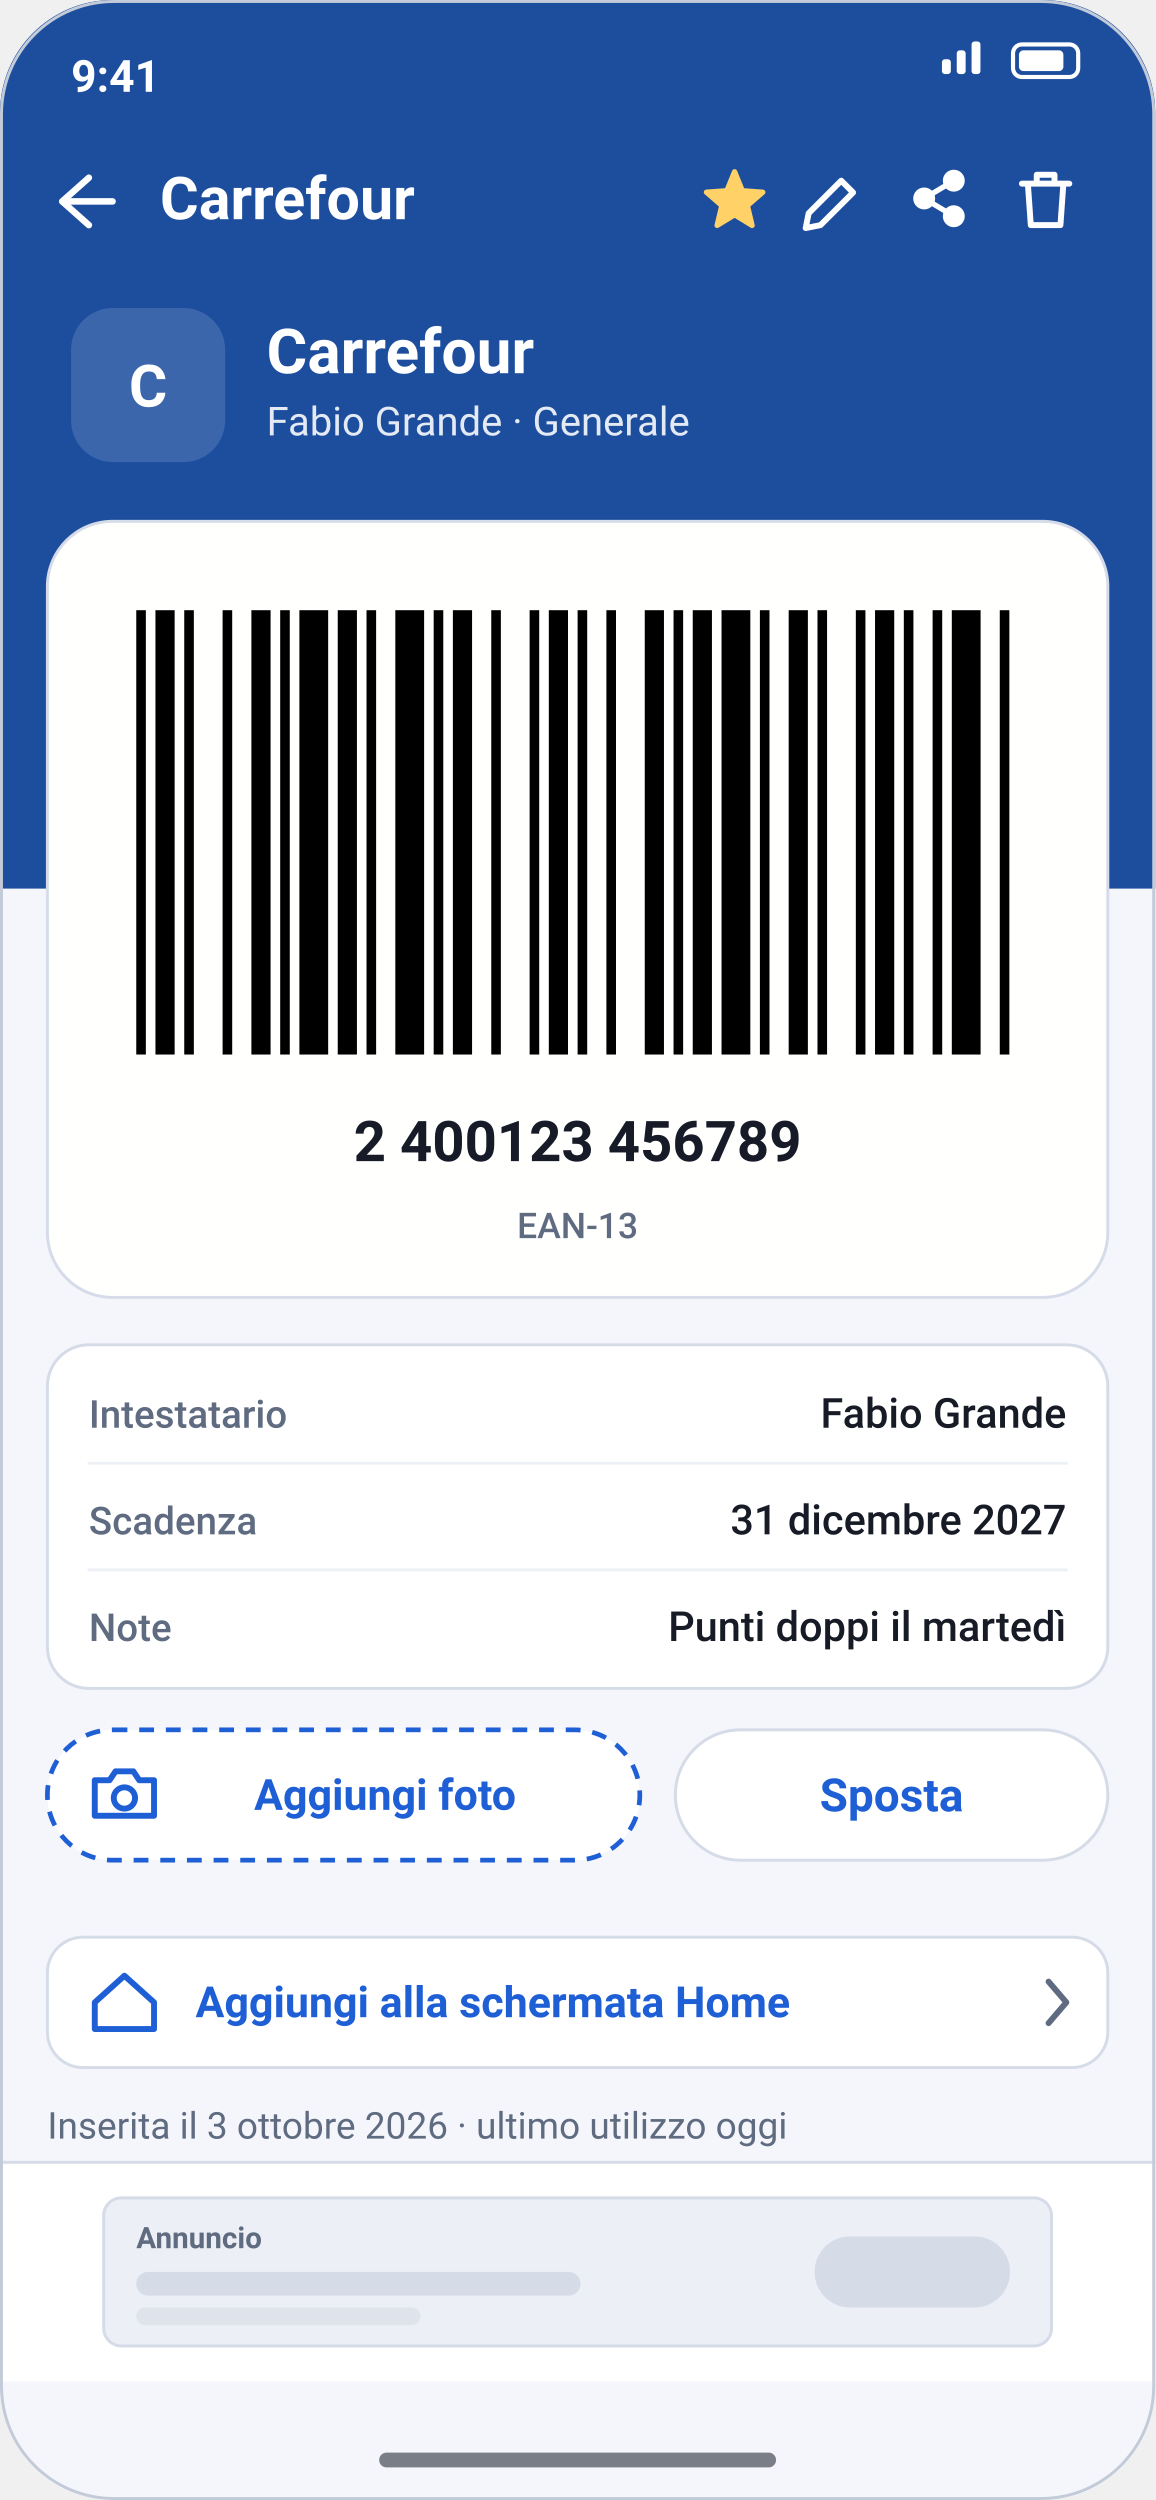
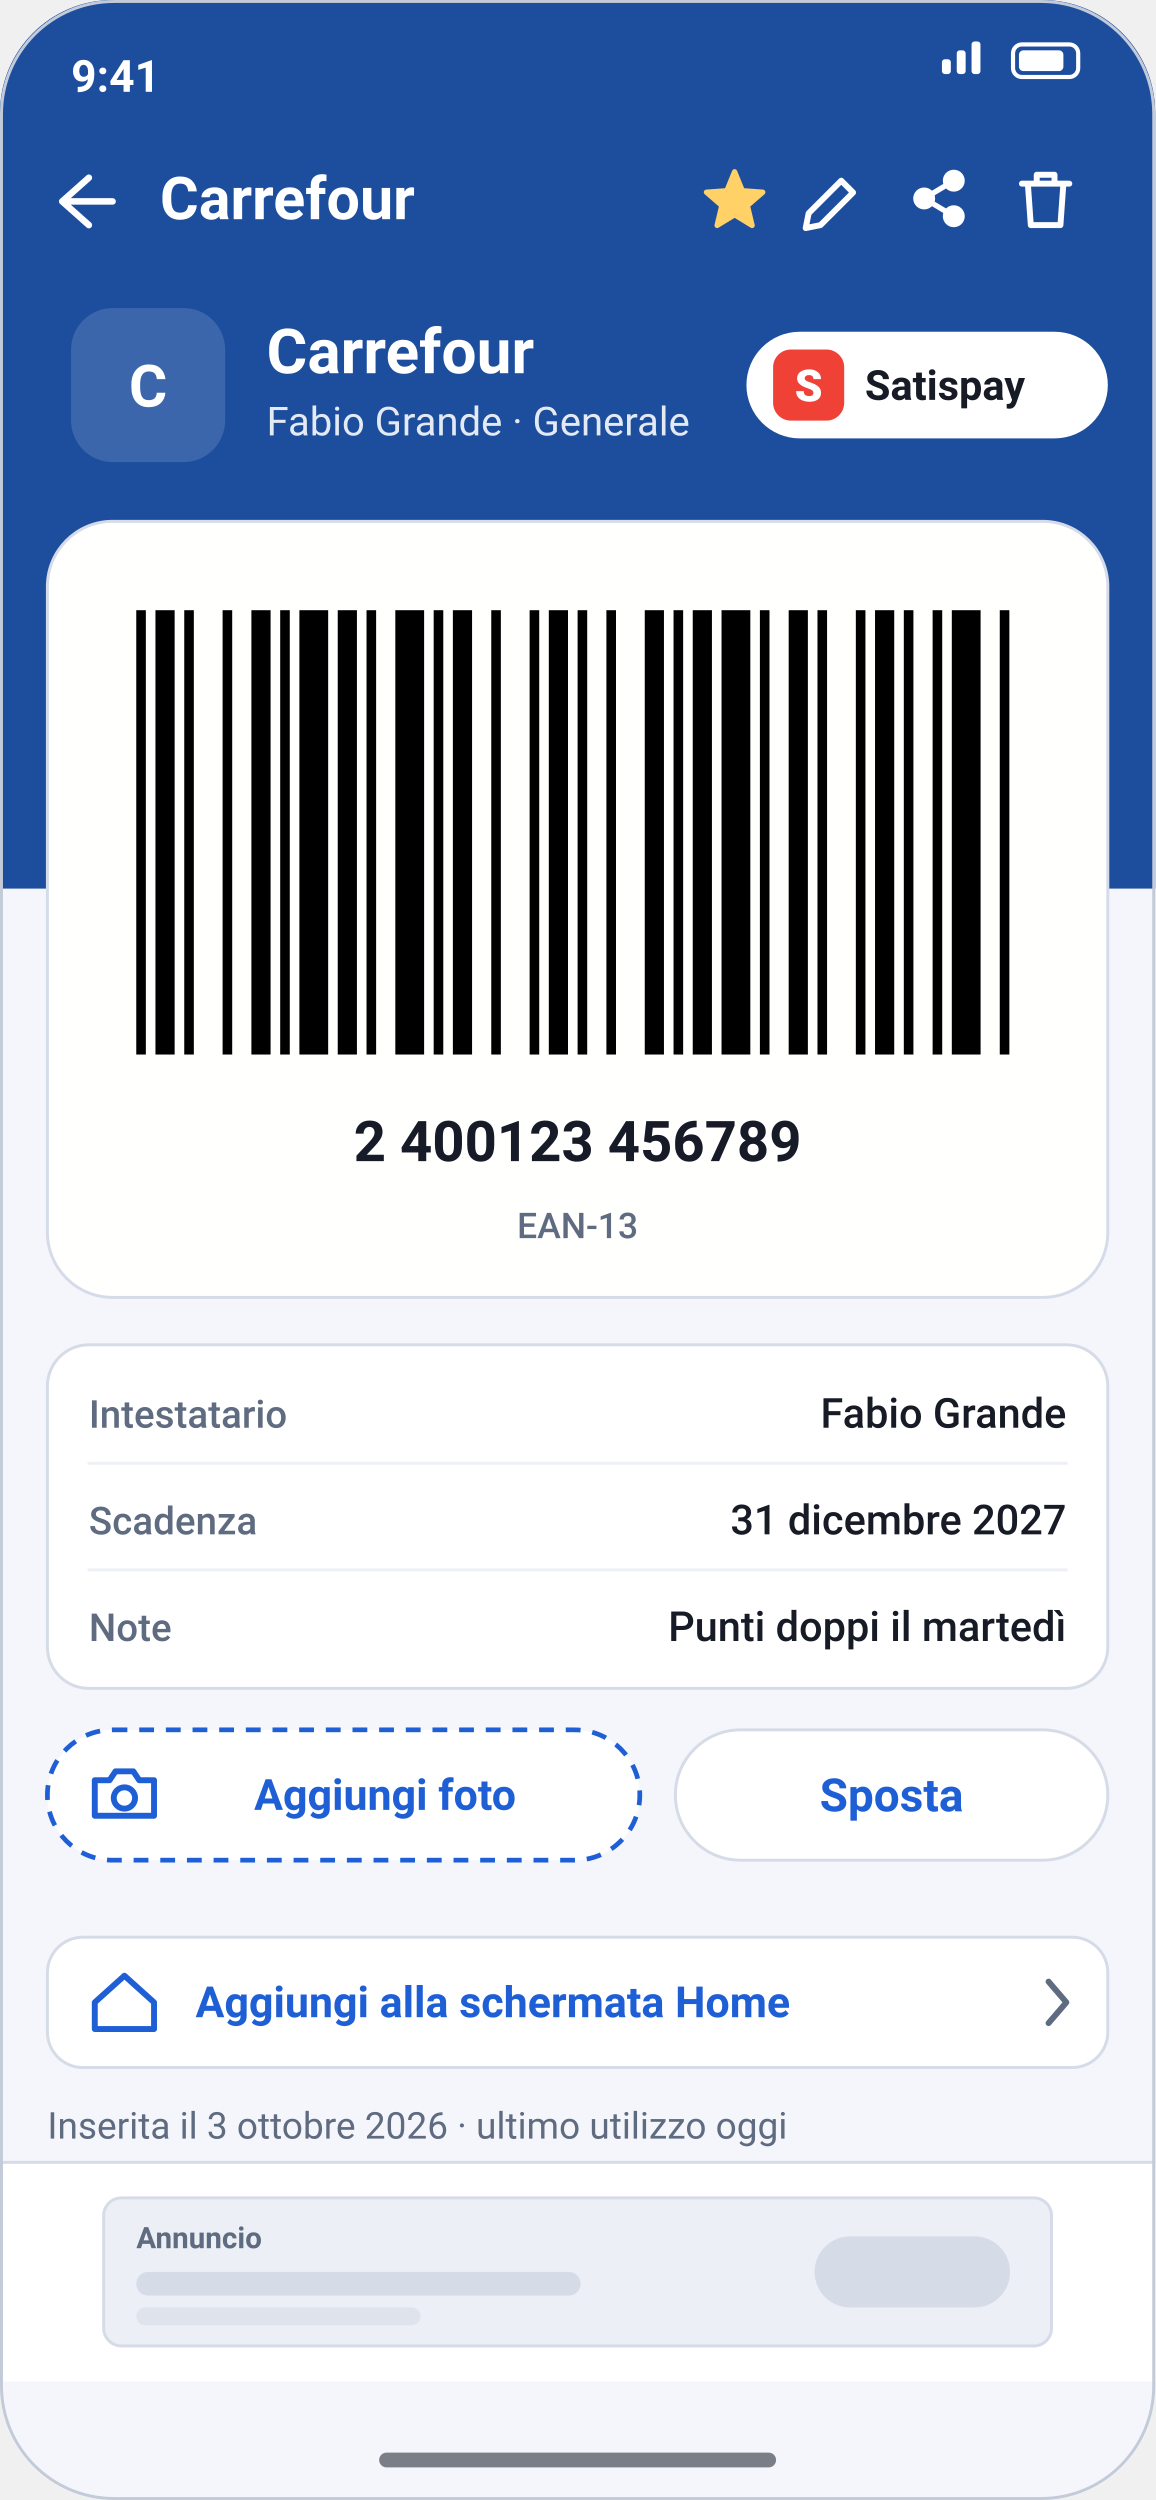
<svg xmlns="http://www.w3.org/2000/svg" viewBox="0 0 390 844" width="390" height="844" font-family="Roboto, Inter, 'Helvetica Neue', Arial, sans-serif">
  <defs>
    <clipPath id="s">
      <rect width="390" height="844" rx="38" />
    </clipPath>
  </defs>
  <g clip-path="url(#s)">
    <rect x="0" y="0" width="390" height="844" rx="0" fill="#F4F6FB" opacity="1" />
    <rect x="0" y="0" width="390" height="300" rx="0" fill="#1D4E9E" opacity="1" />
    <path d="M30 60 L21 68 L30 76 M21 68 H38" fill="none" stroke="#fff" stroke-width="2.2" stroke-linecap="round" stroke-linejoin="round" />
    <text x="54" y="74" font-size="20" font-weight="600" fill="#fff" text-anchor="start" opacity="1">Carrefour</text>
    <polygon points="248.0,58.0 250.6,64.4 257.5,64.9 252.3,69.4 253.9,76.1 248.0,72.5 242.1,76.1 243.7,69.4 238.5,64.9 245.4,64.4" fill="#FFD166" stroke="#FFD166" stroke-width="1.8" stroke-linejoin="round" />
    <path d="M272 77 L273 72 L284 61 L288 65 L277 76 Z" fill="none" stroke="#fff" stroke-width="2" stroke-linejoin="round" />
    <g stroke="#fff" stroke-width="1.8" fill="#fff">
      <path d="M322 61 L312 67 L322 73" fill="none" />
      <circle cx="322" cy="61" r="2.8" />
      <circle cx="312" cy="67" r="2.8" />
      <circle cx="322" cy="73" r="2.8" />
    </g>
    <g fill="none" stroke="#fff" stroke-width="2" stroke-linecap="round" stroke-linejoin="round">
      <path d="M345 62 H361 M350 62 V59 H356 V62 M347 62 L348 76 H358 L359 62" />
    </g>
    <rect x="24" y="104" width="52" height="52" rx="14.04" fill="#ffffff22" opacity="1" />
    <text x="50.0" y="137.28" font-size="19.76" font-weight="700" fill="#fff" text-anchor="middle" opacity="1">C</text>
    <text x="90" y="126" font-size="21" font-weight="700" fill="#fff" text-anchor="start" opacity="1">Carrefour</text>
    <text x="90" y="147" font-size="13.5" font-weight="400" fill="#fff" text-anchor="start" opacity="0.88">Fabio Grande · Generale</text>
+     <rect x="252" y="112" width="122" height="36" rx="18" fill="#FFFFFF" opacity="1" />
+     <rect x="261" y="118" width="24" height="24" rx="6" fill="#EF4136" />
+     <text x="273" y="135.5" font-size="15" font-weight="800" fill="#fff" text-anchor="middle">S</text>
+     <text x="292" y="135" font-size="14" font-weight="600" fill="#161B26" text-anchor="start" opacity="1">Satispay</text>
    <rect x="16" y="176" width="358" height="262" rx="22" fill="#FFFFFE" stroke="#D5DBE8" stroke-width="1" opacity="1" />
    <rect x="46.00" y="206" width="3.24" height="150" fill="#000" />
    <rect x="52.48" y="206" width="6.48" height="150" fill="#000" />
    <rect x="62.20" y="206" width="3.24" height="150" fill="#000" />
    <rect x="75.15" y="206" width="3.24" height="150" fill="#000" />
    <rect x="84.87" y="206" width="6.48" height="150" fill="#000" />
    <rect x="94.59" y="206" width="3.24" height="150" fill="#000" />
    <rect x="101.07" y="206" width="9.72" height="150" fill="#000" />
    <rect x="114.02" y="206" width="6.48" height="150" fill="#000" />
    <rect x="123.74" y="206" width="3.24" height="150" fill="#000" />
    <rect x="133.46" y="206" width="9.72" height="150" fill="#000" />
    <rect x="146.41" y="206" width="3.24" height="150" fill="#000" />
    <rect x="152.89" y="206" width="6.48" height="150" fill="#000" />
    <rect x="165.85" y="206" width="3.24" height="150" fill="#000" />
    <rect x="178.80" y="206" width="3.24" height="150" fill="#000" />
    <rect x="185.28" y="206" width="6.48" height="150" fill="#000" />
    <rect x="195.00" y="206" width="3.24" height="150" fill="#000" />
    <rect x="204.72" y="206" width="3.24" height="150" fill="#000" />
    <rect x="217.67" y="206" width="6.48" height="150" fill="#000" />
    <rect x="227.39" y="206" width="3.24" height="150" fill="#000" />
    <rect x="233.87" y="206" width="6.48" height="150" fill="#000" />
    <rect x="243.59" y="206" width="9.72" height="150" fill="#000" />
    <rect x="256.54" y="206" width="3.24" height="150" fill="#000" />
    <rect x="266.26" y="206" width="6.48" height="150" fill="#000" />
    <rect x="275.98" y="206" width="3.24" height="150" fill="#000" />
    <rect x="288.93" y="206" width="3.24" height="150" fill="#000" />
    <rect x="295.41" y="206" width="6.48" height="150" fill="#000" />
    <rect x="305.13" y="206" width="3.24" height="150" fill="#000" />
    <rect x="314.85" y="206" width="3.24" height="150" fill="#000" />
    <rect x="321.33" y="206" width="9.72" height="150" fill="#000" />
    <rect x="337.52" y="206" width="3.24" height="150" fill="#000" />
    <text x="195" y="392" font-size="19" font-weight="600" fill="#161B27" text-anchor="middle" opacity="1">2 400123 456789</text>
    <text x="195" y="418" font-size="12" font-weight="500" fill="#5F6B81" text-anchor="middle" opacity="1">EAN-13</text>
    <rect x="16" y="454" width="358" height="116" rx="14" fill="#FFFFFF" stroke="#D5DBE7" stroke-width="1" opacity="1" />
    <text x="30" y="482" font-size="13" font-weight="500" fill="#5F6B80" text-anchor="start" opacity="1">Intestatario</text>
    <text x="360" y="482" font-size="14" font-weight="500" fill="#161B26" text-anchor="end" opacity="1">Fabio Grande</text>
    <line x1="30" y1="494" x2="360" y2="494" stroke="#EDF0F5" stroke-width="1" stroke-linecap="round" />
    <text x="30" y="518" font-size="13" font-weight="500" fill="#5F6B80" text-anchor="start" opacity="1">Scadenza</text>
    <text x="360" y="518" font-size="14" font-weight="500" fill="#161B26" text-anchor="end" opacity="1">31 dicembre 2027</text>
    <line x1="30" y1="530" x2="360" y2="530" stroke="#EDF0F5" stroke-width="1" stroke-linecap="round" />
    <text x="30" y="554" font-size="13" font-weight="500" fill="#5F6B80" text-anchor="start" opacity="1">Note</text>
    <text x="360" y="554" font-size="14" font-weight="500" fill="#161B26" text-anchor="end" opacity="1">Punti doppi il martedì</text>
    <rect x="16" y="584" width="200" height="44" rx="22" fill="#FFFFFF" stroke="#1F5FD6" stroke-width="1.6" stroke-dasharray="5 4" opacity="1" />
    <g fill="none" stroke="#1F5FD6" stroke-width="2" stroke-linejoin="round">
      <path d="M32 601 H37 L39 598 H45 L47 601 H52 V613 H32 Z" />
      <circle cx="42" cy="607" r="3.6" />
    </g>
    <text x="130" y="611" font-size="14.5" font-weight="600" fill="#1F5FD6" text-anchor="middle" opacity="1">Aggiungi foto</text>
    <rect x="228" y="584" width="146" height="44" rx="22.0" fill="#FFFFFF" stroke="#D5DBE7" stroke-width="1" opacity="1" />
    <text x="301.0" y="611.5" font-size="15.5" font-weight="600" fill="#1F5FD6" text-anchor="middle" opacity="1">Sposta</text>
    <rect x="16" y="654" width="358" height="44" rx="12" fill="#FFFFFF" stroke="#D5DBE7" stroke-width="1" opacity="1" />
    <path d="M32 676 L42 667 L52 676 V685 H32 Z" fill="none" stroke="#1F5FD6" stroke-width="2" stroke-linejoin="round" />
    <text x="66" y="681" font-size="14.5" font-weight="600" fill="#1F5FD6" text-anchor="start" opacity="1">Aggiungi alla schermata Home</text>
    <path d="M354 669 l6 7 l-6 7" fill="none" stroke="#5F6B80" stroke-width="2" stroke-linecap="round" stroke-linejoin="round" />
    <text x="16" y="722" font-size="12.5" font-weight="400" fill="#5F6B80" text-anchor="start" opacity="1">Inserita il 3 ottobre 2026 · ultimo utilizzo oggi</text>
    <rect x="0" y="730" width="390" height="74" rx="0" fill="#FFFFFF" opacity="1" />
    <line x1="0" y1="730" x2="390" y2="730" stroke="#D5DBE7" stroke-width="1" stroke-linecap="round" />
    <rect x="35" y="742" width="320" height="50" rx="6" fill="#ECEFF5" stroke="#D5DBE7" stroke-width="1" opacity="1" />
    <text x="46" y="759" font-size="10" font-weight="600" fill="#5F6B80" text-anchor="start" opacity="1">Annuncio</text>
    <rect x="46" y="767" width="150" height="8" rx="4" fill="#D5DBE7" opacity="1" />
    <rect x="46" y="779" width="96" height="6" rx="3" fill="#DFE4EC" opacity="1" />
    <rect x="275" y="755" width="66" height="24" rx="12" fill="#D5DBE7" opacity="1" />
    <text x="24" y="31" font-size="15" font-weight="600" fill="#fff" text-anchor="start" opacity="1">9:41</text>
    <g fill="#fff">
      <rect x="318" y="20" width="3" height="5" rx="1" />
      <rect x="323" y="17" width="3" height="8" rx="1" />
      <rect x="328" y="14" width="3" height="11" rx="1" />
      <rect x="342" y="15" width="22" height="11" rx="3" fill="none" stroke="#fff" stroke-width="1.4" />
      <rect x="344" y="17" width="15" height="7" rx="1.5" />
    </g>
    <rect x="128" y="828" width="134" height="5" rx="2.5" fill="#161B26" opacity="0.55" />
  </g>
  <rect x=".5" y=".5" width="389" height="843" rx="38" fill="none" stroke="#C3CAD8" />
</svg>
